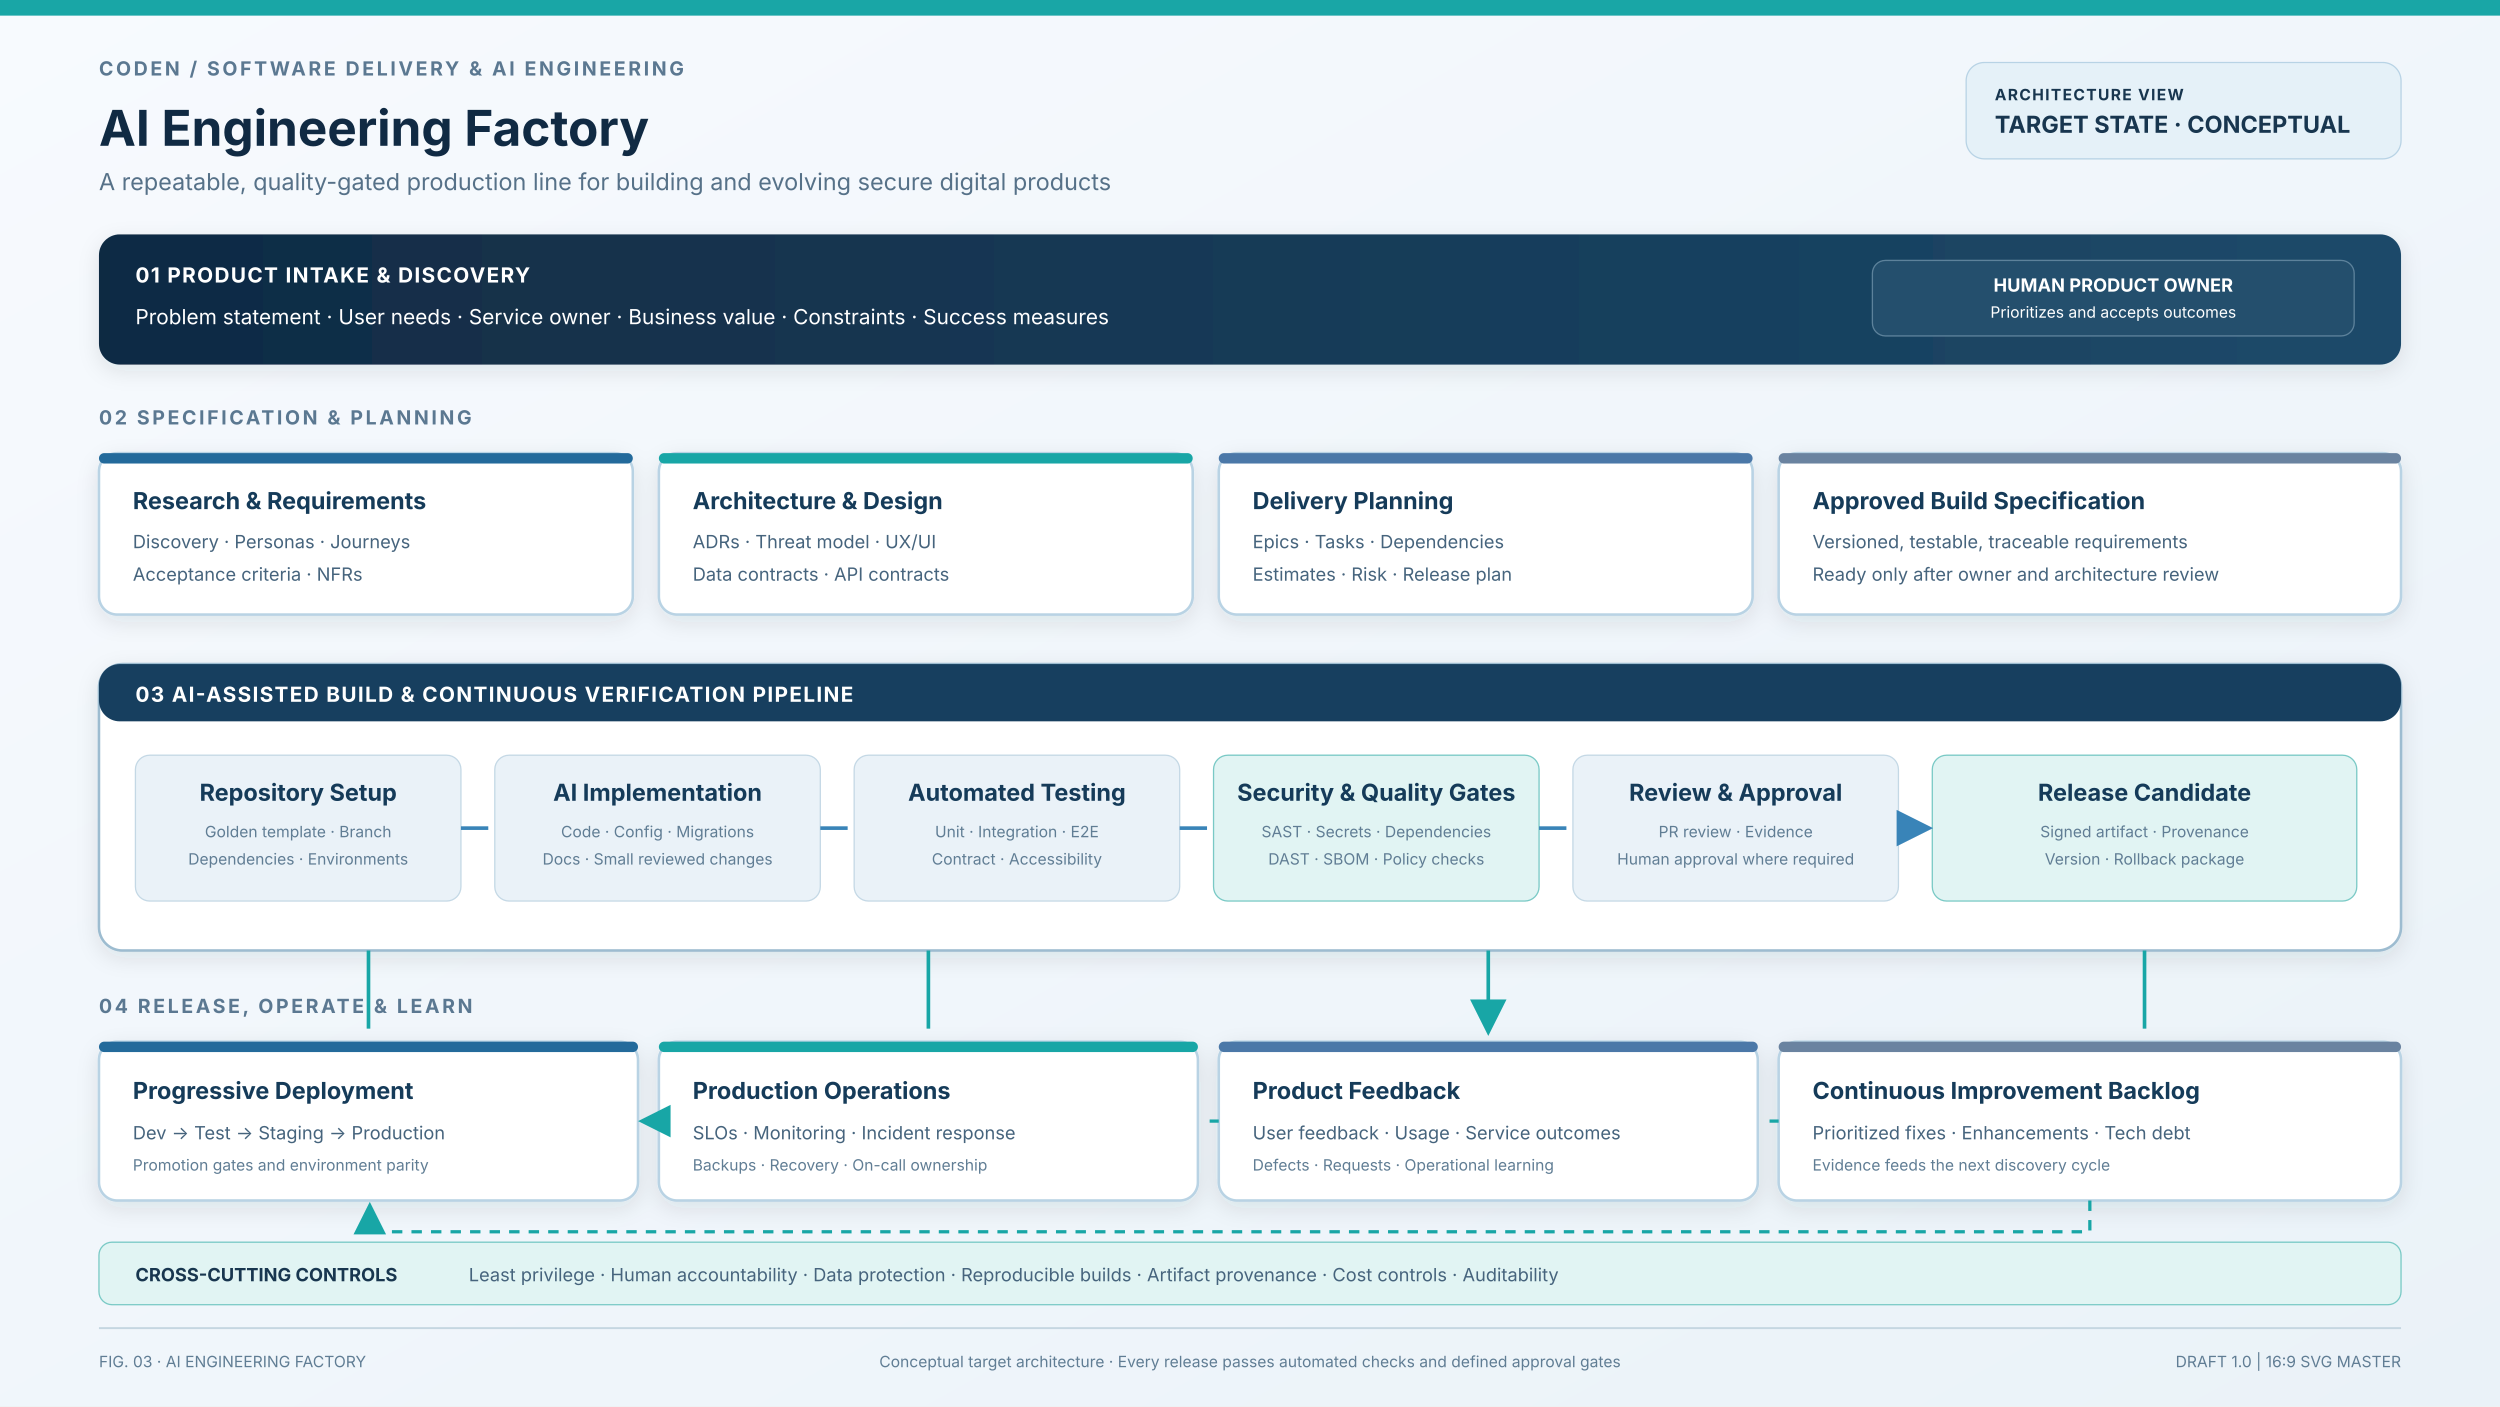
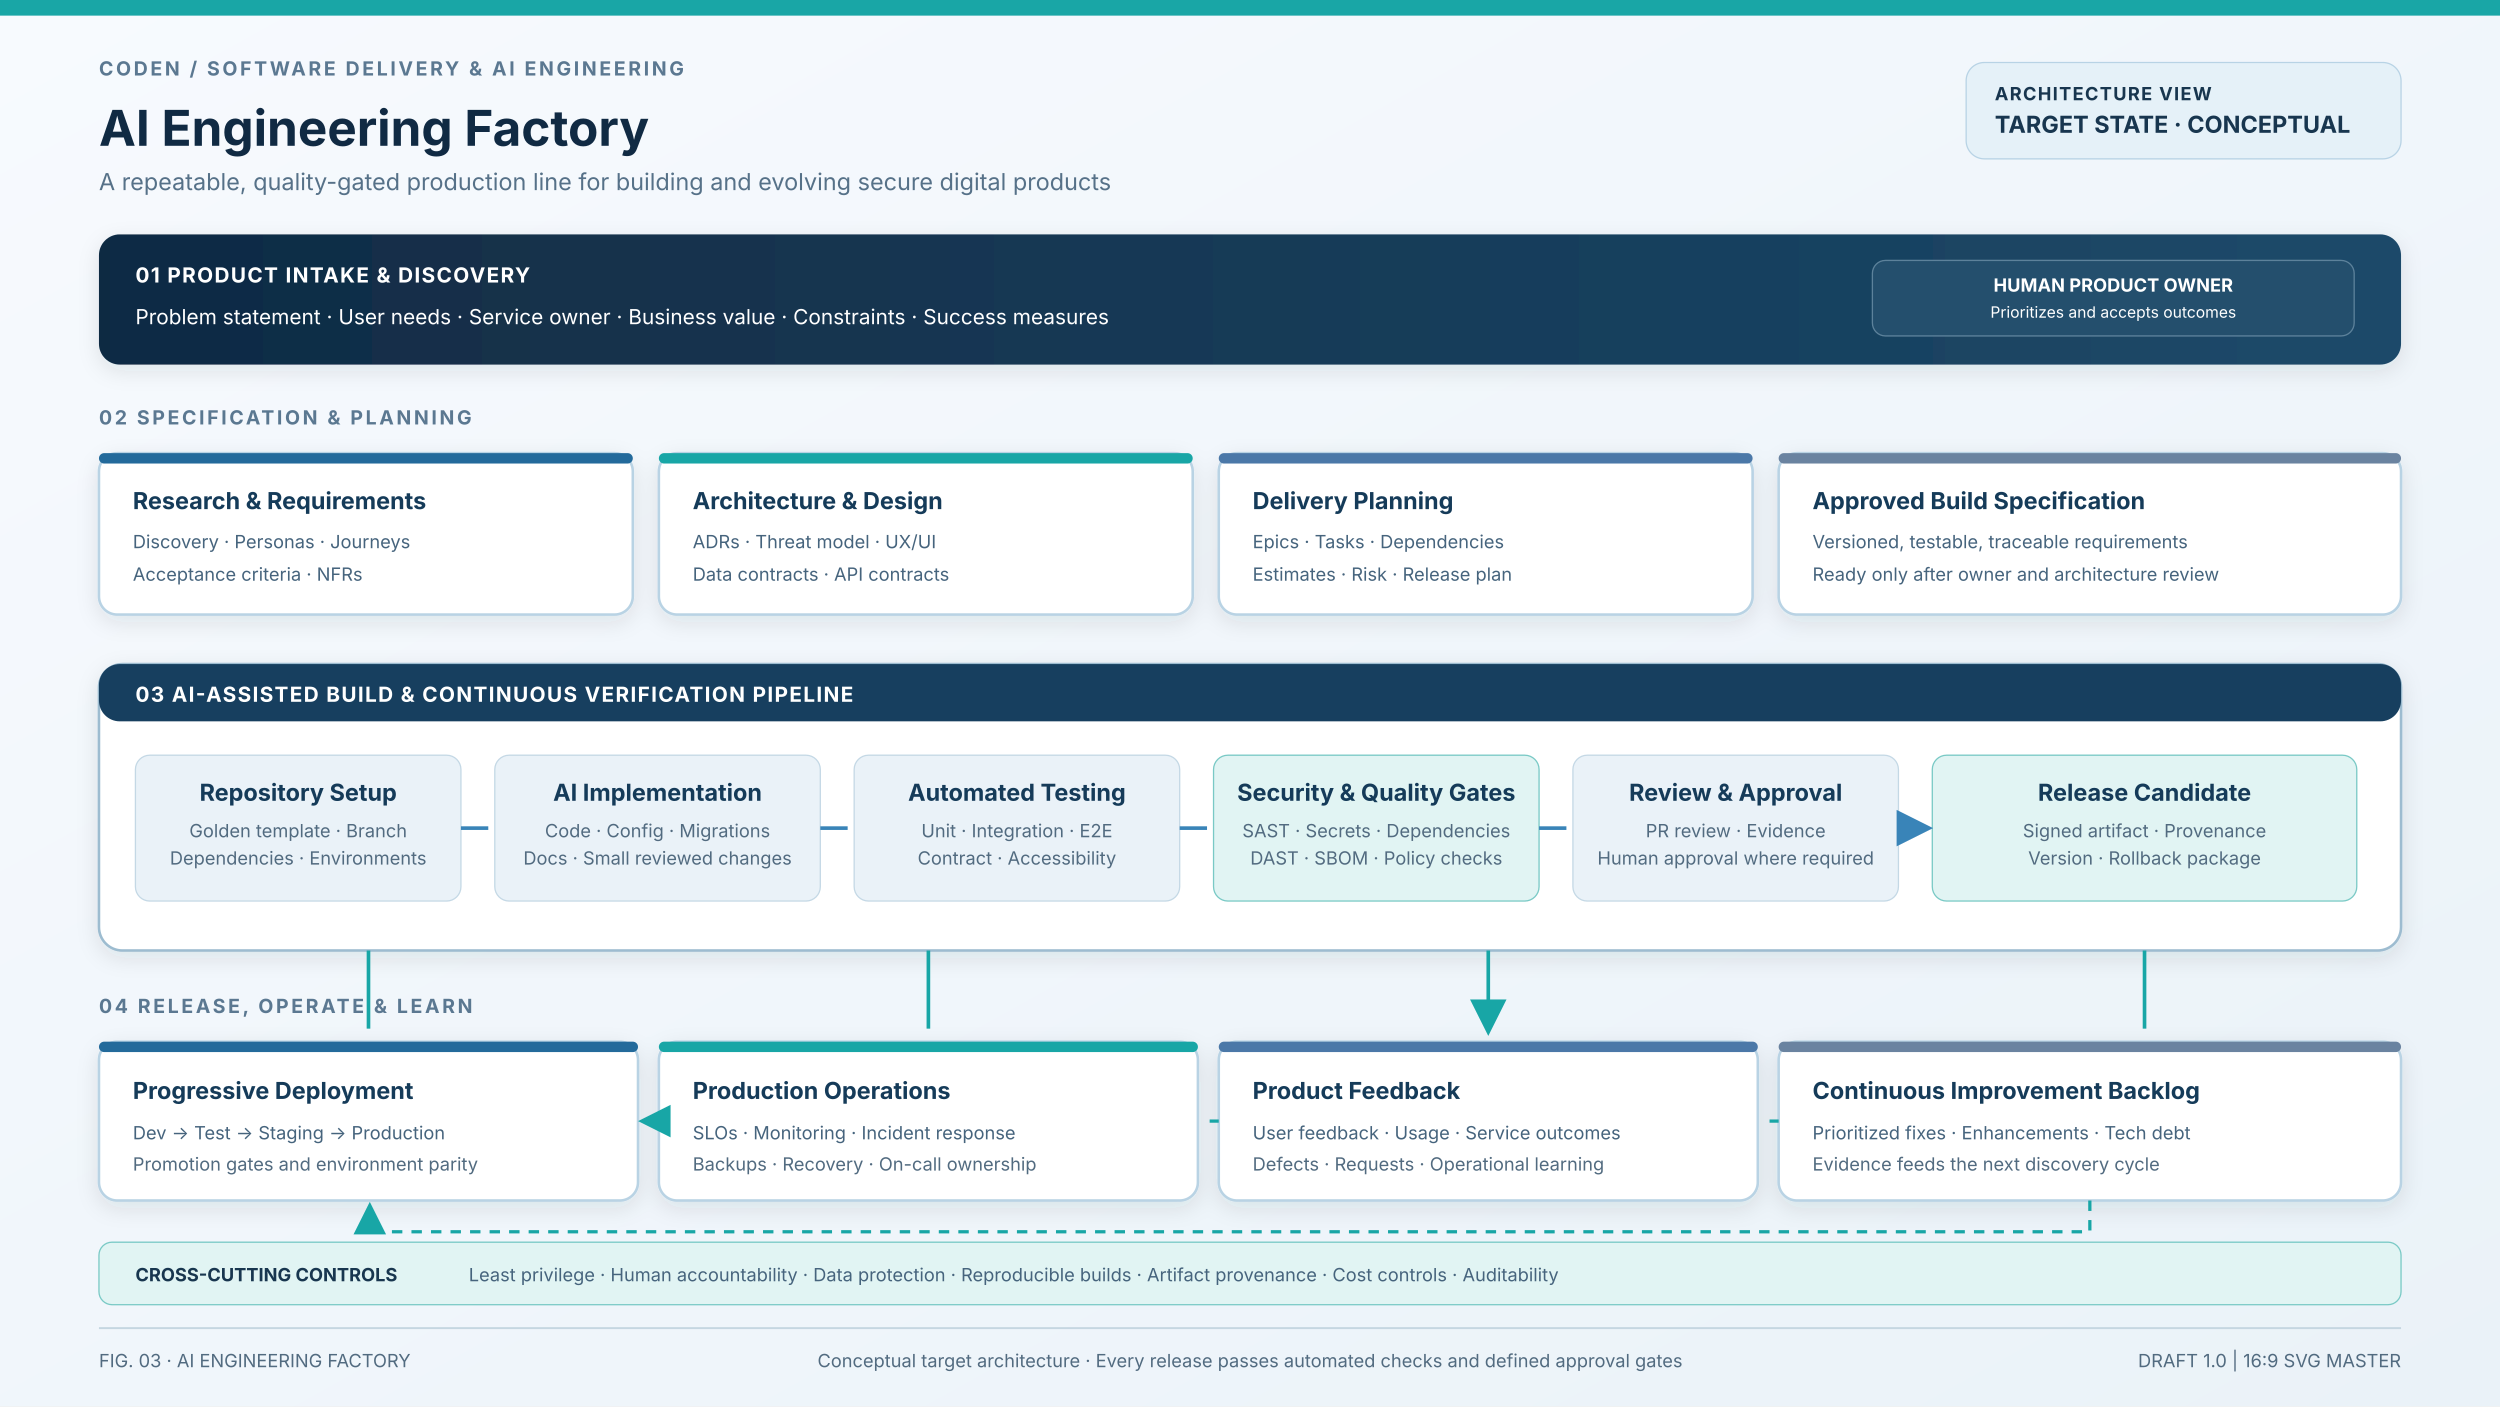
<svg xmlns="http://www.w3.org/2000/svg" width="1920" height="1080" viewBox="0 0 1920 1080" role="img" aria-labelledby="title desc">
  <defs>
    <linearGradient id="bg" x1="0" y1="0" x2="1" y2="1">
      <stop stop-color="#F7FAFE" />
      <stop offset="1" stop-color="#EAF2F8" />
    </linearGradient>
    <linearGradient id="navy" x1="0" y1="0" x2="1" y2="0">
      <stop stop-color="#102A43" />
      <stop offset="1" stop-color="#1C4A6A" />
    </linearGradient>
    <filter id="shadow" x="-20%" y="-20%" width="140%" height="150%">
      <feDropShadow dx="0" dy="5" stdDeviation="8" flood-color="#102A43" flood-opacity=".10" />
    </filter>
    <marker id="a" markerWidth="10" markerHeight="10" refX="8" refY="5" orient="auto">
      <path d="M0 0L10 5L0 10Z" fill="#3984B8" />
    </marker>
    <marker id="t" markerWidth="10" markerHeight="10" refX="8" refY="5" orient="auto">
      <path d="M0 0L10 5L0 10Z" fill="#18A6A6" />
    </marker>
    <style>
-  text{font-family:Inter,Arial,sans-serif;fill:#18364F}.eyebrow{font-size:15px;font-weight:700;letter-spacing:2px;fill:#5B7891}.h1{font-size:38px;font-weight:750;fill:#102A43}.sub{font-size:18px;fill:#567188}.section{font-size:16px;font-weight:750;letter-spacing:1px;fill:#fff}.ct{font-size:18px;font-weight:750;fill:#153B59}.body{font-size:14px;fill:#46647D}.small{font-size:12px;fill:#607D94}.tag{font-size:12px;font-weight:750;letter-spacing:1px}.white{fill:#fff}.flow{fill:none;stroke:#3984B8;stroke-width:2.8;marker-end:url(#a)}.flowt{fill:none;stroke:#18A6A6;stroke-width:2.8;marker-end:url(#t)}
+  text{-webkit-font-smoothing:antialiased;text-rendering:geometricPrecision}
+ 
+  text{font-family:Inter,Arial,sans-serif;fill:#18364F}.eyebrow{font-size:15px;font-weight:700;letter-spacing:2px;fill:#5B7891}.h1{font-size:38px;font-weight:750;fill:#102A43}.sub{font-size:18px;fill:#567188}.section{font-size:16px;font-weight:750;letter-spacing:1px;fill:#fff}.ct{font-size:18px;font-weight:750;fill:#153B59}.body{font-size:14px;fill:#46647D}.small{font-size:14px;fill:#526B80}.tag{font-size:14px;font-weight:750;letter-spacing:1px}.white{fill:#fff}.flow{fill:none;stroke:#3984B8;stroke-width:2.8;marker-end:url(#a)}.flowt{fill:none;stroke:#18A6A6;stroke-width:2.8;marker-end:url(#t)}
 </style>
  </defs>
  <rect width="1920" height="1080" fill="url(#bg)" />
  <rect width="1920" height="12" fill="#19A6A6" />
  <text x="76" y="58" class="eyebrow">CODEN  /  SOFTWARE DELIVERY &amp; AI ENGINEERING</text>
  <text x="76" y="112" class="h1">AI Engineering Factory</text>
  <text x="76" y="146" class="sub">A repeatable, quality-gated production line for building and evolving secure digital products</text>
  <g transform="translate(1510 48)">
    <rect width="334" height="74" rx="14" fill="#E5F1F8" stroke="#B8D3E5" />
    <text x="22" y="29" class="tag" fill="#176A91">ARCHITECTURE VIEW</text>
    <text x="22" y="54" font-size="18" font-weight="750">TARGET STATE · CONCEPTUAL</text>
  </g>
  <g filter="url(#shadow)">
    <rect x="76" y="180" width="1768" height="100" rx="16" fill="url(#navy)" />
  </g>
  <text x="104" y="217" class="section">01  PRODUCT INTAKE &amp; DISCOVERY</text>
  <text x="104" y="249" class="white" font-size="16">Problem statement · User needs · Service owner · Business value · Constraints · Success measures</text>
  <g transform="translate(1438 200)">
    <rect width="370" height="58" rx="10" fill="#244F6D" stroke="#5D829B" />
    <text x="185" y="24" text-anchor="middle" class="white" font-size="14" font-weight="700">HUMAN PRODUCT OWNER</text>
    <text x="185" y="44" text-anchor="middle" class="white" font-size="12">Prioritizes and accepts outcomes</text>
  </g>
  <text x="76" y="326" class="eyebrow">02  SPECIFICATION &amp; PLANNING</text>
  <g filter="url(#shadow)">
    <rect x="76" y="348" width="410" height="124" rx="14" fill="#fff" stroke="#B9D3E4" stroke-width="2" />
    <rect x="506" y="348" width="410" height="124" rx="14" fill="#fff" stroke="#B9D3E4" stroke-width="2" />
    <rect x="936" y="348" width="410" height="124" rx="14" fill="#fff" stroke="#B9D3E4" stroke-width="2" />
    <rect x="1366" y="348" width="478" height="124" rx="14" fill="#fff" stroke="#B9D3E4" stroke-width="2" />
  </g>
  <g>
    <rect x="76" y="348" width="410" height="8" rx="4" fill="#236A9B" />
    <text x="102" y="391" class="ct">Research &amp; Requirements</text>
    <text x="102" y="421" class="body">Discovery · Personas · Journeys</text>
    <text x="102" y="446" class="body">Acceptance criteria · NFRs</text>
    <rect x="506" y="348" width="410" height="8" rx="4" fill="#18A6A6" />
    <text x="532" y="391" class="ct">Architecture &amp; Design</text>
    <text x="532" y="421" class="body">ADRs · Threat model · UX/UI</text>
    <text x="532" y="446" class="body">Data contracts · API contracts</text>
    <rect x="936" y="348" width="410" height="8" rx="4" fill="#4B78A8" />
    <text x="962" y="391" class="ct">Delivery Planning</text>
    <text x="962" y="421" class="body">Epics · Tasks · Dependencies</text>
    <text x="962" y="446" class="body">Estimates · Risk · Release plan</text>
    <rect x="1366" y="348" width="478" height="8" rx="4" fill="#6A83A0" />
    <text x="1392" y="391" class="ct">Approved Build Specification</text>
    <text x="1392" y="421" class="body">Versioned, testable, traceable requirements</text>
    <text x="1392" y="446" class="body">Ready only after owner and architecture review</text>
  </g>
  <g filter="url(#shadow)">
    <rect x="76" y="510" width="1768" height="220" rx="18" fill="#fff" stroke="#9DBCD0" stroke-width="2" />
  </g>
  <rect x="76" y="510" width="1768" height="44" rx="16" fill="#173F5F" />
  <text x="104" y="539" class="section">03  AI-ASSISTED BUILD &amp; CONTINUOUS VERIFICATION PIPELINE</text>
  <g>
    <rect x="104" y="580" width="250" height="112" rx="11" fill="#EAF2F8" stroke="#C4D8E5" />
    <text x="229" y="615" text-anchor="middle" class="ct">Repository Setup</text>
    <text x="229" y="643" text-anchor="middle" class="small">Golden template · Branch</text>
    <text x="229" y="664" text-anchor="middle" class="small">Dependencies · Environments</text>
    <rect x="380" y="580" width="250" height="112" rx="11" fill="#EAF2F8" stroke="#C4D8E5" />
    <text x="505" y="615" text-anchor="middle" class="ct">AI Implementation</text>
    <text x="505" y="643" text-anchor="middle" class="small">Code · Config · Migrations</text>
    <text x="505" y="664" text-anchor="middle" class="small">Docs · Small reviewed changes</text>
    <rect x="656" y="580" width="250" height="112" rx="11" fill="#EAF2F8" stroke="#C4D8E5" />
    <text x="781" y="615" text-anchor="middle" class="ct">Automated Testing</text>
    <text x="781" y="643" text-anchor="middle" class="small">Unit · Integration · E2E</text>
    <text x="781" y="664" text-anchor="middle" class="small">Contract · Accessibility</text>
    <rect x="932" y="580" width="250" height="112" rx="11" fill="#E1F4F3" stroke="#79C9C5" />
    <text x="1057" y="615" text-anchor="middle" class="ct">Security &amp; Quality Gates</text>
    <text x="1057" y="643" text-anchor="middle" class="small">SAST · Secrets · Dependencies</text>
    <text x="1057" y="664" text-anchor="middle" class="small">DAST · SBOM · Policy checks</text>
    <rect x="1208" y="580" width="250" height="112" rx="11" fill="#EAF2F8" stroke="#C4D8E5" />
    <text x="1333" y="615" text-anchor="middle" class="ct">Review &amp; Approval</text>
    <text x="1333" y="643" text-anchor="middle" class="small">PR review · Evidence</text>
    <text x="1333" y="664" text-anchor="middle" class="small">Human approval where required</text>
    <rect x="1484" y="580" width="326" height="112" rx="11" fill="#E1F4F3" stroke="#79C9C5" />
    <text x="1647" y="615" text-anchor="middle" class="ct">Release Candidate</text>
    <text x="1647" y="643" text-anchor="middle" class="small">Signed artifact · Provenance</text>
    <text x="1647" y="664" text-anchor="middle" class="small">Version · Rollback package</text>
  </g>
  <path d="M354 636H375 M630 636H651 M906 636H927 M1182 636H1203 M1458 636H1479" class="flow" />
  <text x="76" y="778" class="eyebrow">04  RELEASE, OPERATE &amp; LEARN</text>
  <g filter="url(#shadow)">
    <rect x="76" y="800" width="414" height="122" rx="14" fill="#fff" stroke="#B9D3E4" stroke-width="2" />
    <rect x="506" y="800" width="414" height="122" rx="14" fill="#fff" stroke="#B9D3E4" stroke-width="2" />
    <rect x="936" y="800" width="414" height="122" rx="14" fill="#fff" stroke="#B9D3E4" stroke-width="2" />
    <rect x="1366" y="800" width="478" height="122" rx="14" fill="#fff" stroke="#B9D3E4" stroke-width="2" />
  </g>
  <g>
    <rect x="76" y="800" width="414" height="8" rx="4" fill="#236A9B" />
    <text x="102" y="844" class="ct">Progressive Deployment</text>
    <text x="102" y="875" class="body">Dev → Test → Staging → Production</text>
    <text x="102" y="899" class="small">Promotion gates and environment parity</text>
    <rect x="506" y="800" width="414" height="8" rx="4" fill="#18A6A6" />
    <text x="532" y="844" class="ct">Production Operations</text>
    <text x="532" y="875" class="body">SLOs · Monitoring · Incident response</text>
    <text x="532" y="899" class="small">Backups · Recovery · On-call ownership</text>
    <rect x="936" y="800" width="414" height="8" rx="4" fill="#4B78A8" />
    <text x="962" y="844" class="ct">Product Feedback</text>
    <text x="962" y="875" class="body">User feedback · Usage · Service outcomes</text>
    <text x="962" y="899" class="small">Defects · Requests · Operational learning</text>
    <rect x="1366" y="800" width="478" height="8" rx="4" fill="#6A83A0" />
    <text x="1392" y="844" class="ct">Continuous Improvement Backlog</text>
    <text x="1392" y="875" class="body">Prioritized fixes · Enhancements · Tech debt</text>
    <text x="1392" y="899" class="small">Evidence feeds the next discovery cycle</text>
  </g>
  <path d="M1647 730V790 M283 730V790 M713 730V790 M1143 730V790" class="flowt" />
  <path d="M1366 861H1355 M936 861H925 M506 861H495" fill="none" stroke="#18A6A6" stroke-width="2.5" stroke-dasharray="7 7" marker-end="url(#t)" />
  <path d="M1605 922V946H284V928" fill="none" stroke="#18A6A6" stroke-width="2.5" stroke-dasharray="8 7" marker-end="url(#t)" />
  <rect x="76" y="954" width="1768" height="48" rx="10" fill="#E1F4F3" stroke="#79C9C5" />
  <text x="104" y="984" font-size="14" font-weight="750" fill="#087C80">CROSS-CUTTING CONTROLS</text>
  <text x="360" y="984" class="body">Least privilege · Human accountability · Data protection · Reproducible builds · Artifact provenance · Cost controls · Auditability</text>
  <line x1="76" y1="1020" x2="1844" y2="1020" stroke="#C5D6E1" stroke-width="1.5" />
  <text x="76" y="1050" class="small">FIG. 03  ·  AI ENGINEERING FACTORY</text>
  <text x="960" y="1050" text-anchor="middle" class="small">Conceptual target architecture · Every release passes automated checks and defined approval gates</text>
  <text x="1844" y="1050" text-anchor="end" class="small">DRAFT 1.0  |  16:9 SVG MASTER</text>
</svg>
